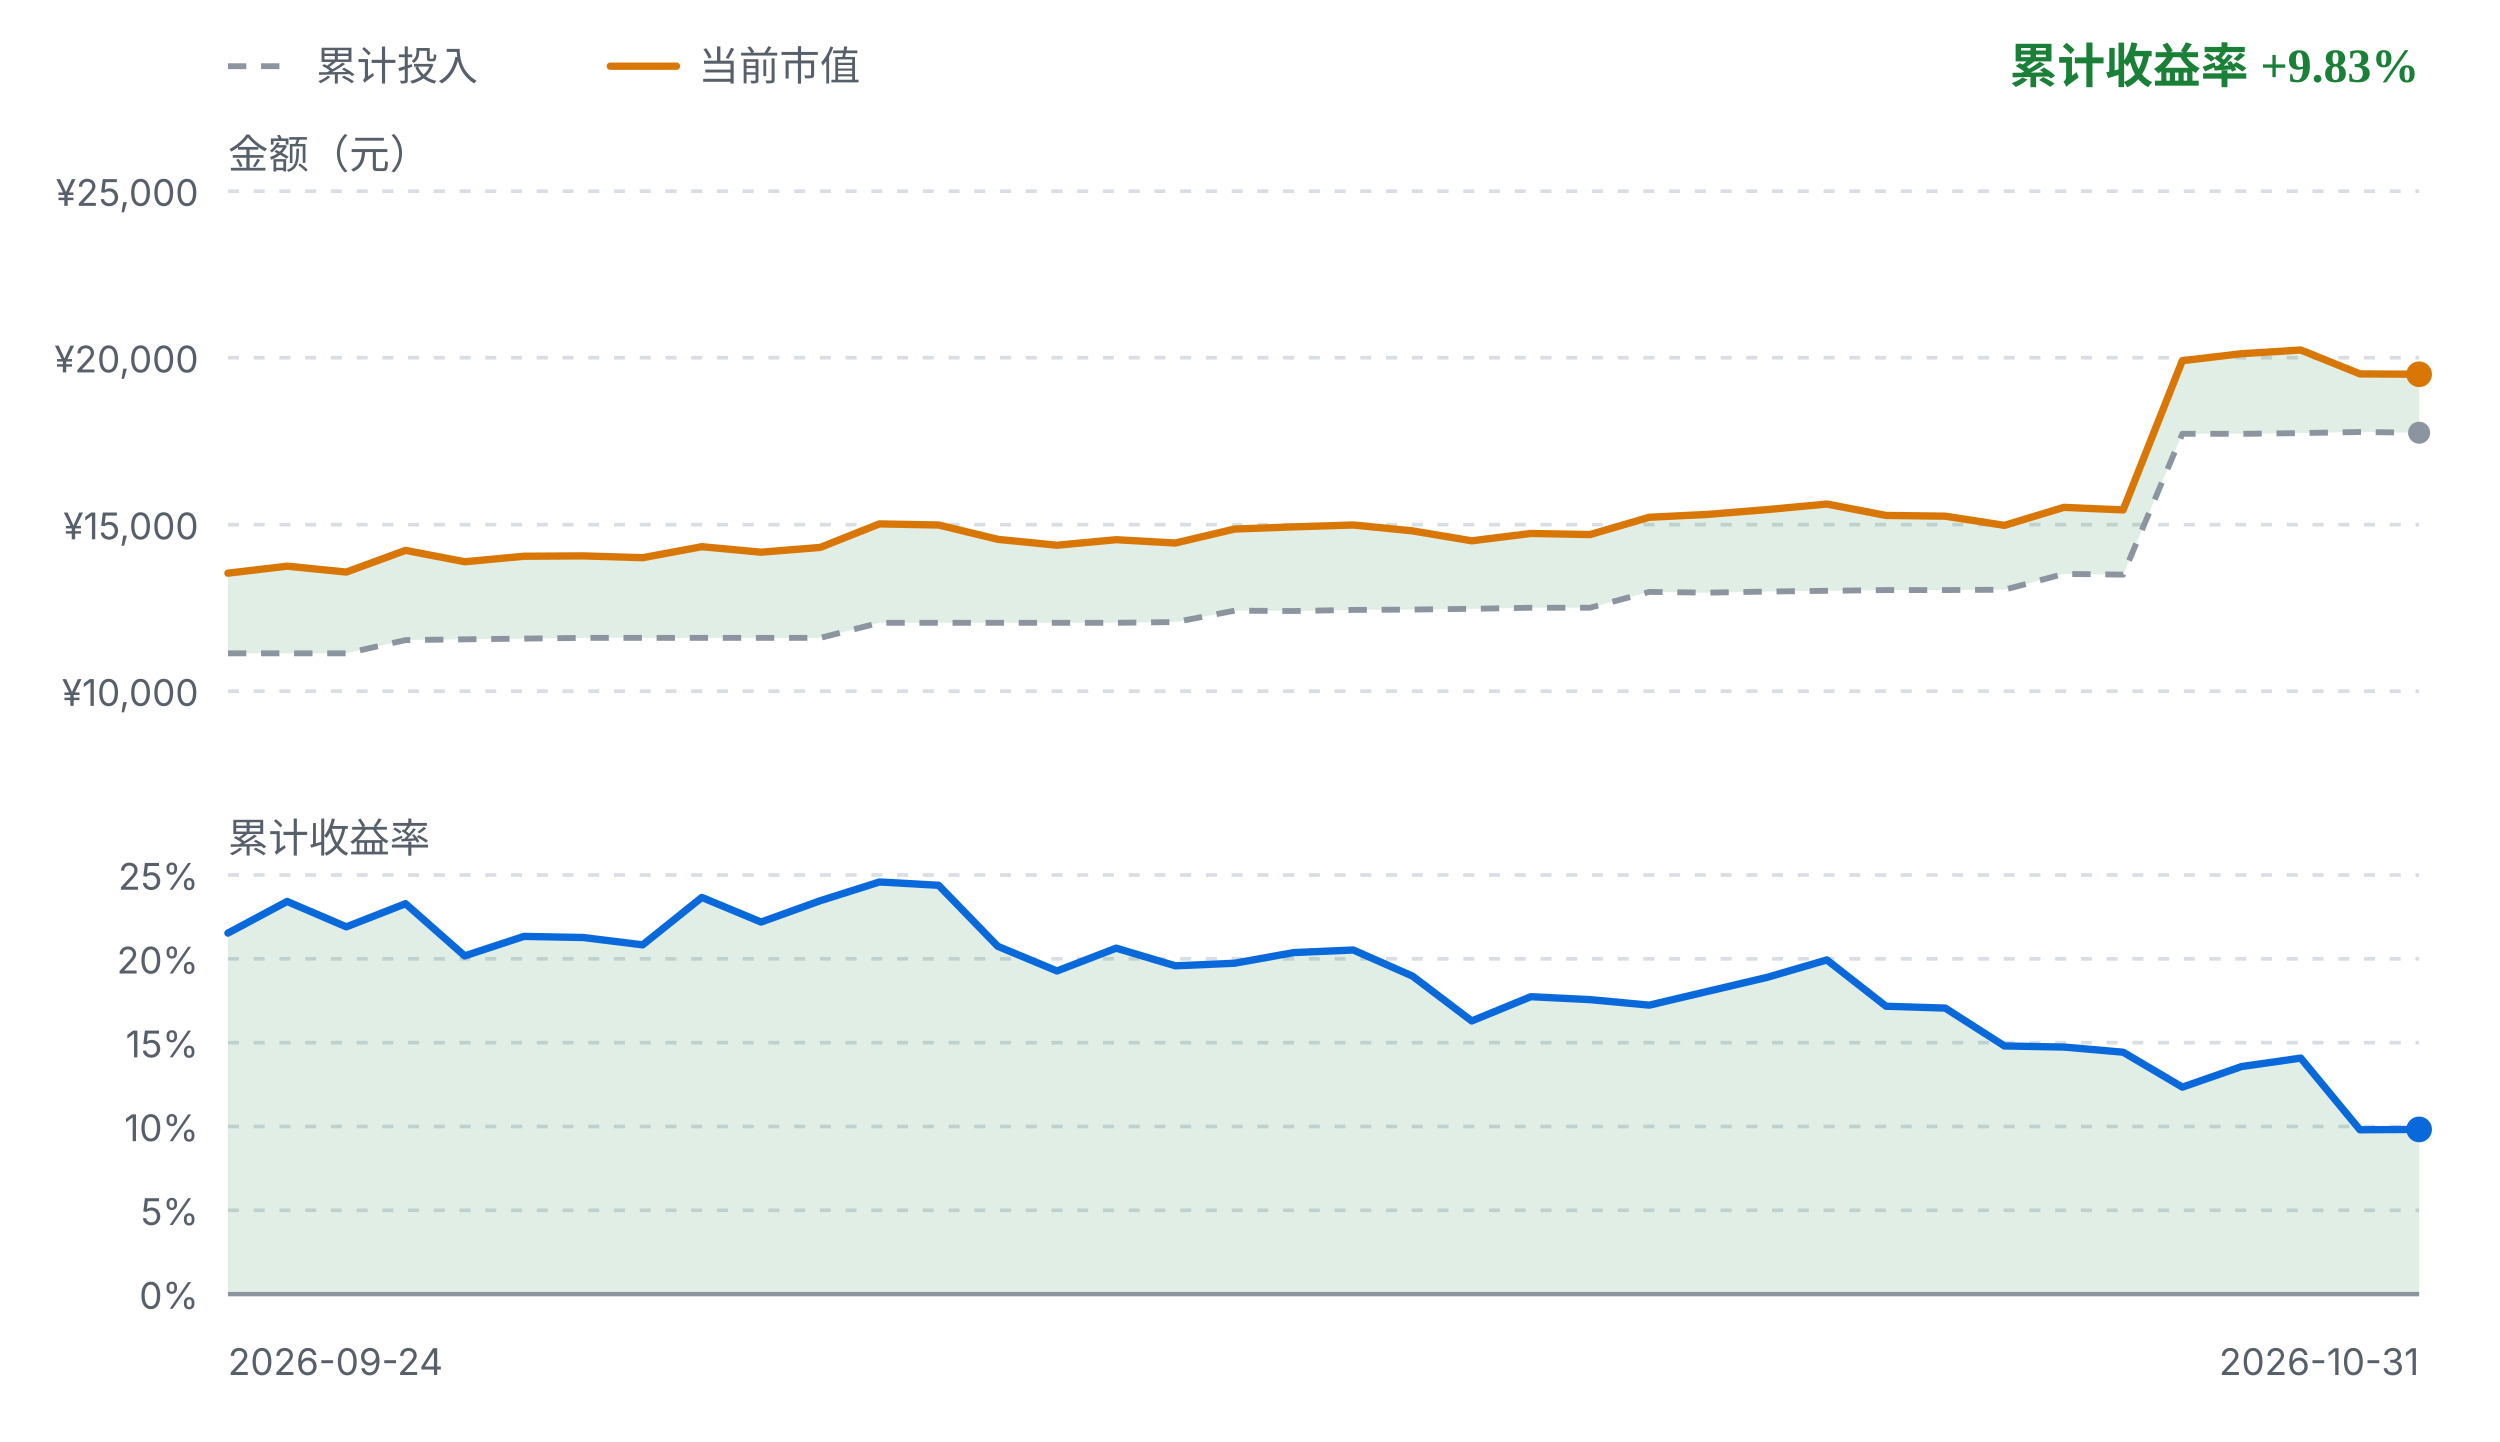
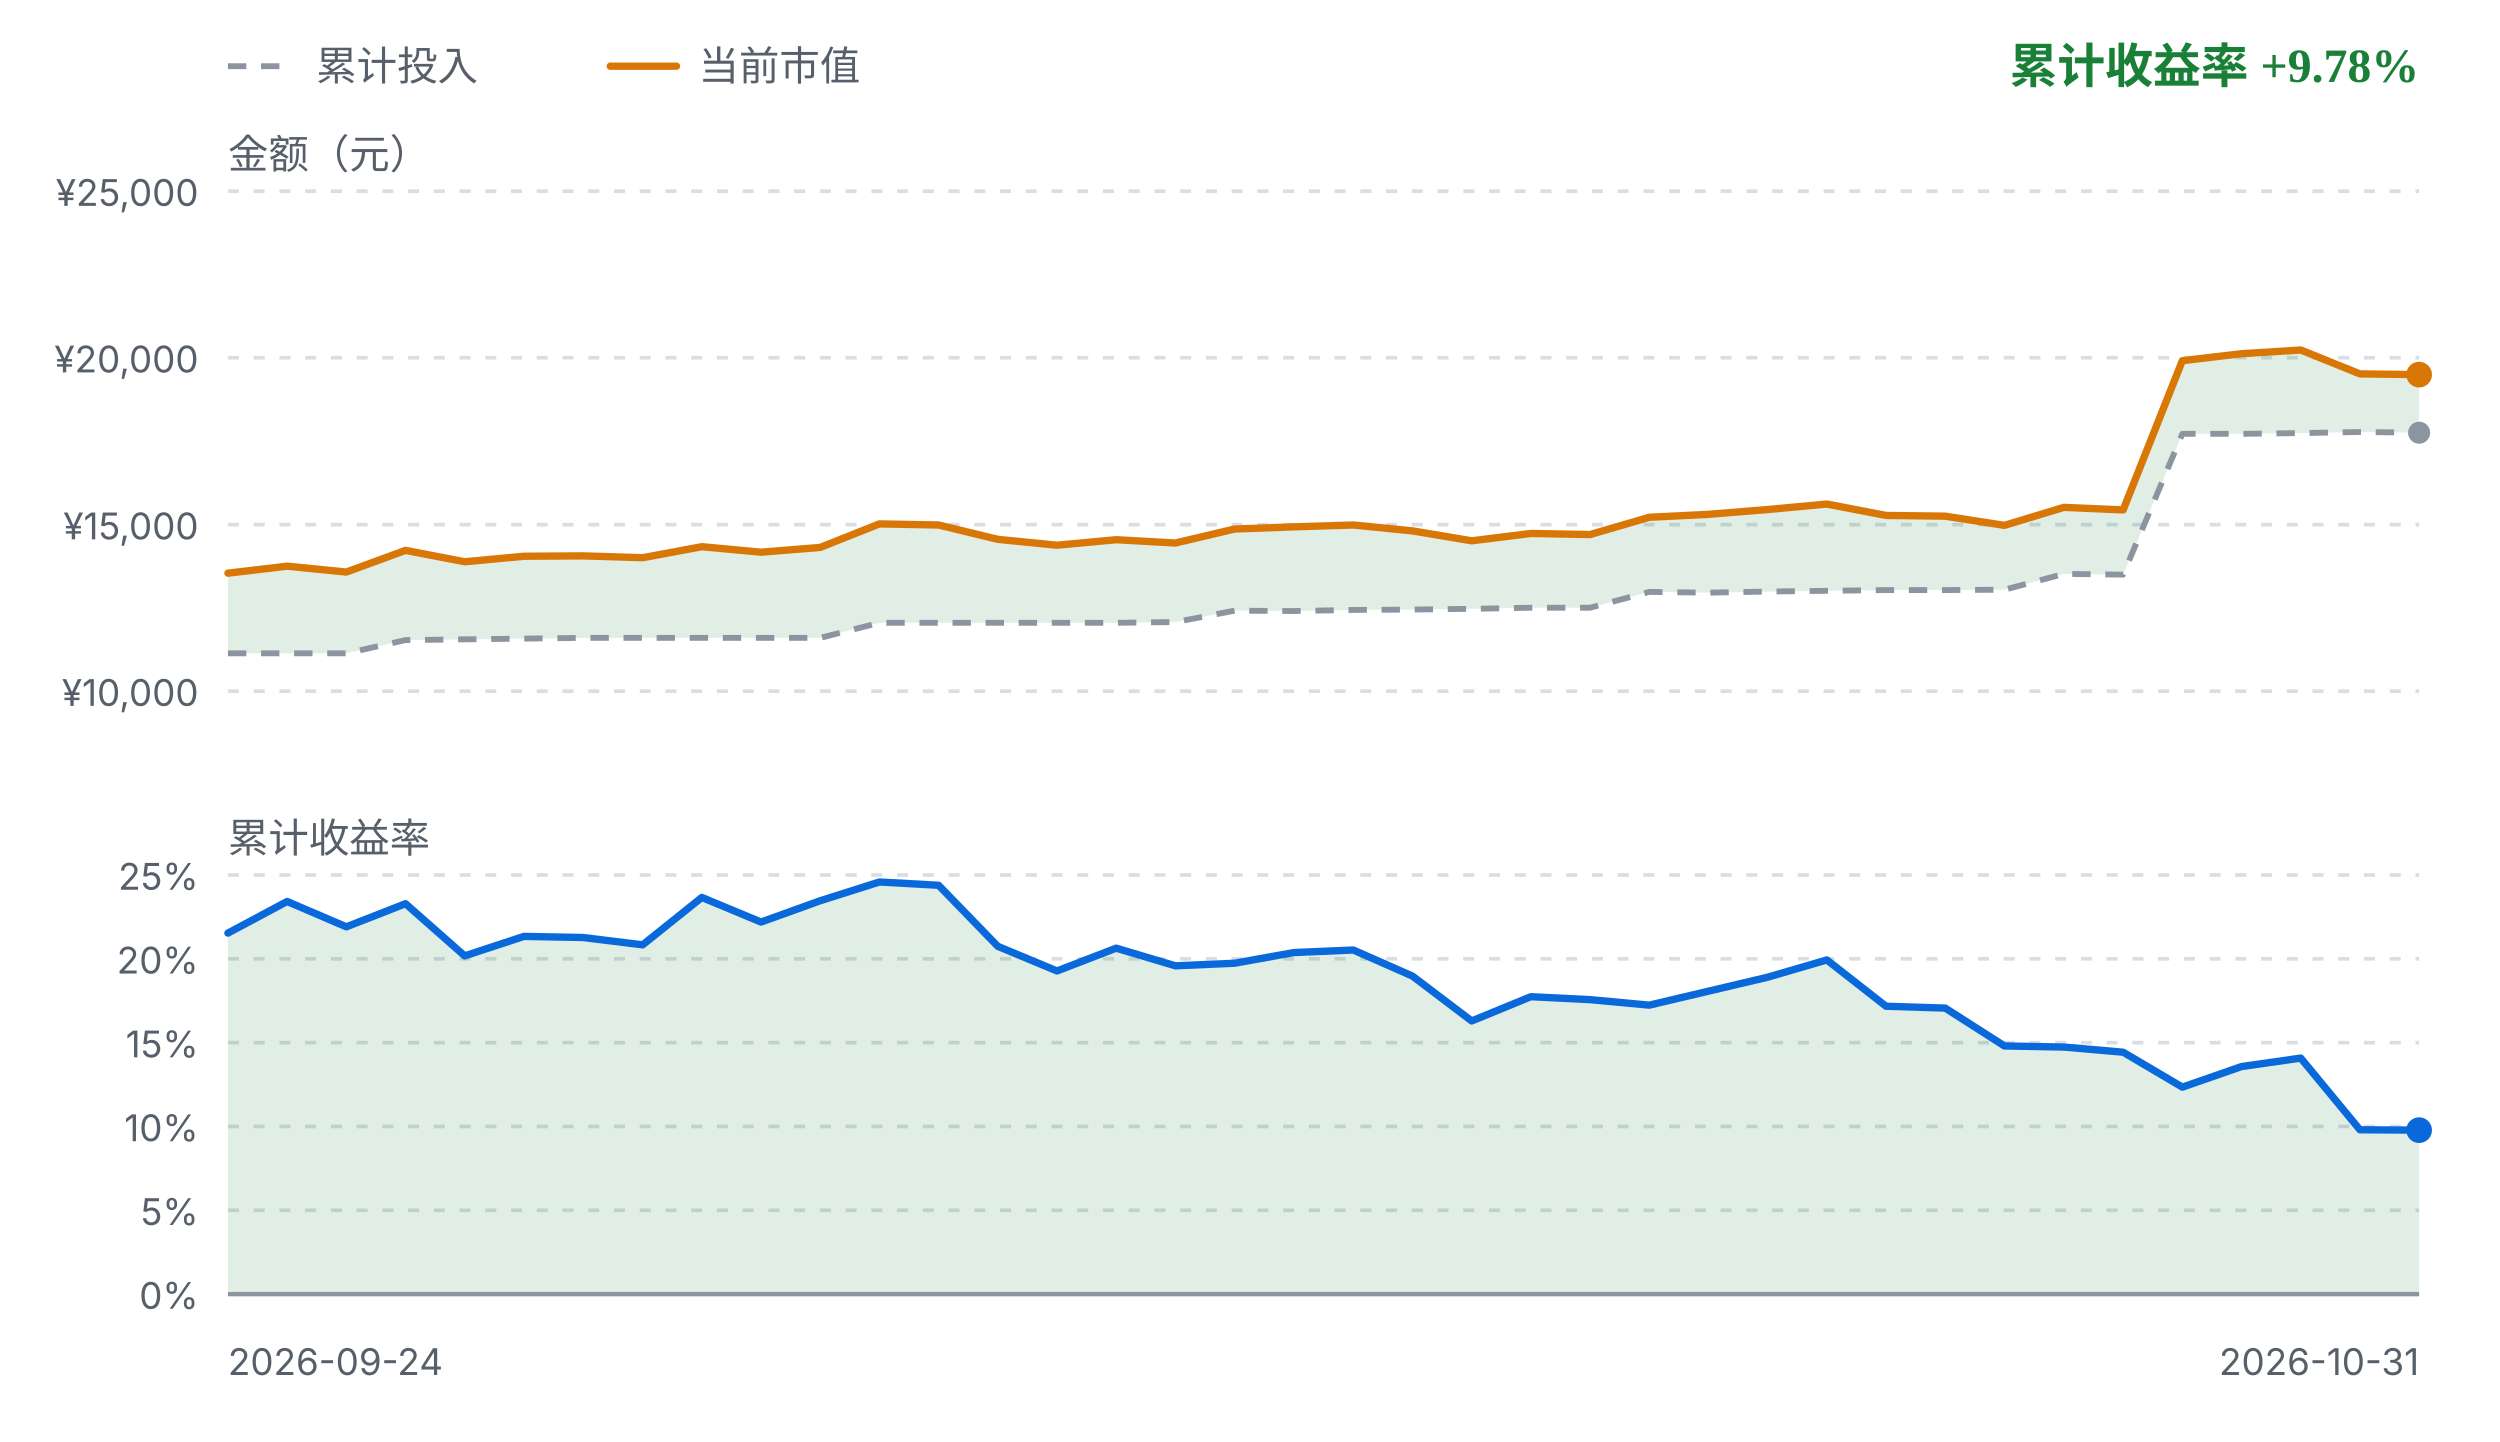
<svg xmlns="http://www.w3.org/2000/svg" viewBox="0 0 680 392" width="680" height="392" role="img" aria-label="FIRE 收益曲线">
  <style>
    .fg { fill: #1f2328; font-family: ui-sans-serif, system-ui, -apple-system, "Segoe UI", sans-serif; }
    .fg-muted { fill: #57606a; font-family: ui-sans-serif, system-ui, -apple-system, "Segoe UI", sans-serif; }
    .grid { stroke: #d8dee4; stroke-width: 1; stroke-dasharray: 3 4; }
    .zero { stroke: #8c959f; stroke-width: 1.2; }
    .basis { fill: none; stroke: #8c959f; stroke-width: 1.6; stroke-dasharray: 5 4; stroke-linejoin: round; }
    .value { fill: none; stroke: #d97706; stroke-width: 2; stroke-linejoin: round; stroke-linecap: round; }
    .rate { fill: none; stroke: #0969da; stroke-width: 2; stroke-linejoin: round; stroke-linecap: round; }
    .gap-up { fill: #1a7f37; fill-opacity: 0.13; }
    .gap-down { fill: #cf222e; fill-opacity: 0.13; }
    .rate-up { fill: #1a7f37; fill-opacity: 0.13; }
    .rate-down { fill: #cf222e; fill-opacity: 0.13; }
    .up { fill: #1a7f37; }
    .down { fill: #cf222e; }
    .dot-value { fill: #d97706; }
    .dot-basis { fill: #8c959f; }
    .dot-rate { fill: #0969da; }
    @media (prefers-color-scheme: dark) {
      .fg { fill: #e6edf3; }
      .fg-muted { fill: #8b949e; }
      .grid { stroke: #30363d; }
      .zero { stroke: #6e7681; }
      .basis { stroke: #6e7681; }
      .value { stroke: #f0b429; }
      .rate { stroke: #58a6ff; }
      .gap-up, .rate-up { fill: #3fb950; fill-opacity: 0.16; }
      .gap-down, .rate-down { fill: #f85149; fill-opacity: 0.16; }
      .up { fill: #3fb950; }
      .down { fill: #f85149; }
      .dot-value { fill: #f0b429; }
      .dot-basis { fill: #6e7681; }
      .dot-rate { fill: #58a6ff; }
    }
  </style>
  <line class="basis" x1="62" y1="18" x2="80" y2="18" />
  <text class="fg-muted" x="86" y="18" font-size="11" dominant-baseline="middle">累计投入</text>
  <line class="value" x1="166" y1="18" x2="184" y2="18" />
  <text class="fg-muted" x="190" y="18" font-size="11" dominant-baseline="middle">当前市值</text>
-   <text class="up" x="658" y="18" text-anchor="end" font-size="13" font-weight="600" dominant-baseline="middle">累计收益率 +9.83%</text>
+   <text class="up" x="658" y="18" text-anchor="end" font-size="13" font-weight="600" dominant-baseline="middle">累计收益率 +9.78%</text>
  <text class="fg-muted" x="62" y="42" font-size="11" dominant-baseline="middle">金额（元）</text>
  <line class="grid" x1="62" y1="52.0" x2="658" y2="52.0" />
  <text class="fg-muted" x="54" y="56.0" text-anchor="end" font-size="10">¥25,000</text>
  <line class="grid" x1="62" y1="97.3" x2="658" y2="97.3" />
  <text class="fg-muted" x="54" y="101.3" text-anchor="end" font-size="10">¥20,000</text>
  <line class="grid" x1="62" y1="142.7" x2="658" y2="142.7" />
  <text class="fg-muted" x="54" y="146.7" text-anchor="end" font-size="10">¥15,000</text>
  <line class="grid" x1="62" y1="188.0" x2="658" y2="188.0" />
  <text class="fg-muted" x="54" y="192.0" text-anchor="end" font-size="10">¥10,000</text>
-   <path d="M62.0,155.9 L78.1,154.0 L94.2,155.6 L110.3,149.7 L126.4,152.8 L142.5,151.3 L158.6,151.2 L174.8,151.7 L190.9,148.7 L207.0,150.2 L223.1,148.9 L239.2,142.5 L255.3,142.8 L271.4,146.7 L287.5,148.3 L303.6,146.8 L319.7,147.7 L335.8,143.9 L351.9,143.3 L368.1,142.8 L384.2,144.4 L400.3,147.1 L416.4,145.1 L432.5,145.4 L448.6,140.7 L464.7,139.9 L480.8,138.6 L496.9,137.1 L513.0,140.2 L529.1,140.4 L545.2,142.9 L561.4,138.0 L577.5,138.7 L593.6,98.1 L609.7,96.2 L625.8,95.2 L641.9,101.7 L658.0,101.8 L658.0,117.7 L641.9,117.5 L625.8,117.8 L609.7,118.0 L593.6,118.0 L577.5,156.3 L561.4,156.1 L545.2,160.4 L529.1,160.5 L513.0,160.5 L496.9,160.7 L480.8,160.9 L464.7,161.2 L448.6,161.0 L432.5,165.3 L416.4,165.3 L400.3,165.6 L384.2,165.8 L368.1,165.9 L351.9,166.2 L335.8,166.1 L319.7,169.2 L303.6,169.4 L287.5,169.4 L271.4,169.4 L255.3,169.4 L239.2,169.4 L223.1,173.5 L207.0,173.5 L190.9,173.5 L174.8,173.5 L158.6,173.5 L142.5,173.7 L126.4,173.9 L110.3,174.1 L94.2,177.7 L78.1,177.7 L62.0,177.7 Z" class="gap-up" />
+   <path d="M62.0,155.9 L78.1,154.0 L94.2,155.6 L110.3,149.7 L126.4,152.8 L142.5,151.3 L158.6,151.2 L174.8,151.7 L190.9,148.7 L207.0,150.2 L223.1,148.9 L239.2,142.5 L255.3,142.8 L271.4,146.7 L287.5,148.3 L303.6,146.8 L319.7,147.7 L335.8,143.9 L351.9,143.3 L368.1,142.8 L384.2,144.4 L400.3,147.1 L416.4,145.1 L432.5,145.4 L448.6,140.7 L464.7,139.9 L480.8,138.6 L496.9,137.1 L513.0,140.2 L529.1,140.4 L545.2,142.9 L561.4,138.0 L577.5,138.7 L593.6,98.1 L609.7,96.2 L625.8,95.2 L641.9,101.7 L658.0,101.9 L658.0,117.7 L641.9,117.5 L625.8,117.8 L609.7,118.0 L593.6,118.0 L577.5,156.3 L561.4,156.1 L545.2,160.4 L529.1,160.5 L513.0,160.5 L496.9,160.7 L480.8,160.9 L464.7,161.2 L448.6,161.0 L432.5,165.3 L416.4,165.3 L400.3,165.6 L384.2,165.8 L368.1,165.9 L351.9,166.2 L335.8,166.1 L319.7,169.2 L303.6,169.4 L287.5,169.4 L271.4,169.4 L255.3,169.4 L239.2,169.4 L223.1,173.5 L207.0,173.5 L190.9,173.5 L174.8,173.5 L158.6,173.5 L142.5,173.7 L126.4,173.9 L110.3,174.1 L94.2,177.7 L78.1,177.7 L62.0,177.7 Z" class="gap-up" />
  <path d="M62.0,177.7 L78.1,177.7 L94.2,177.7 L110.3,174.1 L126.4,173.9 L142.5,173.7 L158.6,173.5 L174.8,173.5 L190.9,173.5 L207.0,173.5 L223.1,173.5 L239.2,169.4 L255.3,169.4 L271.4,169.4 L287.5,169.4 L303.6,169.4 L319.7,169.2 L335.8,166.1 L351.9,166.2 L368.1,165.9 L384.2,165.8 L400.3,165.6 L416.4,165.3 L432.5,165.3 L448.6,161.0 L464.7,161.2 L480.8,160.9 L496.9,160.7 L513.0,160.5 L529.1,160.5 L545.2,160.4 L561.4,156.1 L577.5,156.3 L593.6,118.0 L609.7,118.0 L625.8,117.8 L641.9,117.5 L658.0,117.7" class="basis" />
-   <path d="M62.0,155.9 L78.1,154.0 L94.2,155.6 L110.3,149.7 L126.4,152.8 L142.5,151.3 L158.6,151.2 L174.8,151.7 L190.9,148.7 L207.0,150.2 L223.1,148.9 L239.2,142.5 L255.3,142.8 L271.4,146.7 L287.5,148.3 L303.6,146.8 L319.7,147.7 L335.8,143.9 L351.9,143.3 L368.1,142.8 L384.2,144.4 L400.3,147.1 L416.4,145.1 L432.5,145.4 L448.6,140.7 L464.7,139.9 L480.8,138.6 L496.9,137.1 L513.0,140.2 L529.1,140.4 L545.2,142.9 L561.4,138.0 L577.5,138.7 L593.6,98.1 L609.7,96.2 L625.8,95.2 L641.9,101.7 L658.0,101.8" class="value" />
+   <path d="M62.0,155.9 L78.1,154.0 L94.2,155.6 L110.3,149.7 L126.4,152.8 L142.5,151.3 L158.6,151.2 L174.8,151.7 L190.9,148.7 L207.0,150.2 L223.1,148.9 L239.2,142.5 L255.3,142.8 L271.4,146.7 L287.5,148.3 L303.6,146.8 L319.7,147.7 L335.8,143.9 L351.9,143.3 L368.1,142.8 L384.2,144.4 L400.3,147.1 L416.4,145.1 L432.5,145.4 L448.6,140.7 L464.7,139.9 L480.8,138.6 L496.9,137.1 L513.0,140.2 L529.1,140.4 L545.2,142.9 L561.4,138.0 L577.5,138.7 L593.6,98.1 L609.7,96.2 L625.8,95.2 L641.9,101.7 L658.0,101.9" class="value" />
  <circle class="dot-basis" cx="658.0" cy="117.7" r="3" />
-   <circle class="dot-value" cx="658.0" cy="101.8" r="3.5" />
+   <circle class="dot-value" cx="658.0" cy="101.9" r="3.5" />
  <text class="fg-muted" x="62" y="228" font-size="11" dominant-baseline="middle">累计收益率</text>
  <line class="grid" x1="62" y1="238.0" x2="658" y2="238.0" />
  <text class="fg-muted" x="54" y="242.0" text-anchor="end" font-size="10">25%</text>
  <line class="grid" x1="62" y1="260.8" x2="658" y2="260.8" />
  <text class="fg-muted" x="54" y="264.8" text-anchor="end" font-size="10">20%</text>
  <line class="grid" x1="62" y1="283.6" x2="658" y2="283.6" />
  <text class="fg-muted" x="54" y="287.6" text-anchor="end" font-size="10">15%</text>
  <line class="grid" x1="62" y1="306.4" x2="658" y2="306.4" />
  <text class="fg-muted" x="54" y="310.4" text-anchor="end" font-size="10">10%</text>
  <line class="grid" x1="62" y1="329.2" x2="658" y2="329.2" />
  <text class="fg-muted" x="54" y="333.2" text-anchor="end" font-size="10">5%</text>
  <line class="grid" x1="62" y1="352.0" x2="658" y2="352.0" />
  <text class="fg-muted" x="54" y="356.0" text-anchor="end" font-size="10">0%</text>
-   <path d="M62.0,253.8 L78.1,245.2 L94.2,252.1 L110.3,245.8 L126.4,260.0 L142.5,254.7 L158.6,255.0 L174.8,257.0 L190.9,244.1 L207.0,250.8 L223.1,245.0 L239.2,239.9 L255.3,240.8 L271.4,257.4 L287.5,264.1 L303.6,257.9 L319.7,262.7 L335.8,262.0 L351.9,259.1 L368.1,258.4 L384.2,265.5 L400.3,277.7 L416.4,271.1 L432.5,271.9 L448.6,273.4 L464.7,269.6 L480.8,265.8 L496.9,261.1 L513.0,273.7 L529.1,274.2 L545.2,284.5 L561.4,284.8 L577.5,286.2 L593.6,295.7 L609.7,290.1 L625.8,287.8 L641.9,307.3 L658.0,307.2 L658.0,352.0 L62.0,352.0 Z" class="rate-up" />
+   <path d="M62.0,253.8 L78.1,245.2 L94.2,252.1 L110.3,245.8 L126.4,260.0 L142.5,254.7 L158.6,255.0 L174.8,257.0 L190.9,244.1 L207.0,250.8 L223.1,245.0 L239.2,239.9 L255.3,240.8 L271.4,257.4 L287.5,264.1 L303.6,257.9 L319.7,262.7 L335.8,262.0 L351.9,259.1 L368.1,258.4 L384.2,265.5 L400.3,277.7 L416.4,271.1 L432.5,271.9 L448.6,273.4 L464.7,269.6 L480.8,265.8 L496.9,261.1 L513.0,273.7 L529.1,274.2 L545.2,284.5 L561.4,284.8 L577.5,286.2 L593.6,295.7 L609.7,290.1 L625.8,287.8 L641.9,307.3 L658.0,307.4 L658.0,352.0 L62.0,352.0 Z" class="rate-up" />
  <line class="zero" x1="62" y1="352.0" x2="658" y2="352.0" />
-   <path d="M62.0,253.8 L78.1,245.2 L94.2,252.1 L110.3,245.8 L126.4,260.0 L142.5,254.7 L158.6,255.0 L174.8,257.0 L190.9,244.1 L207.0,250.8 L223.1,245.0 L239.2,239.9 L255.3,240.8 L271.4,257.4 L287.5,264.1 L303.6,257.9 L319.7,262.7 L335.8,262.0 L351.9,259.1 L368.1,258.4 L384.2,265.5 L400.3,277.7 L416.4,271.1 L432.5,271.9 L448.6,273.4 L464.7,269.6 L480.8,265.8 L496.9,261.1 L513.0,273.7 L529.1,274.2 L545.2,284.5 L561.4,284.8 L577.5,286.2 L593.6,295.7 L609.7,290.1 L625.8,287.8 L641.9,307.3 L658.0,307.2" class="rate" />
-   <circle class="dot-rate" cx="658.0" cy="307.2" r="3.5" />
+   <path d="M62.0,253.8 L78.1,245.2 L94.2,252.1 L110.3,245.8 L126.4,260.0 L142.5,254.7 L158.6,255.0 L174.8,257.0 L190.9,244.1 L207.0,250.8 L223.1,245.0 L239.2,239.9 L255.3,240.8 L271.4,257.4 L287.5,264.1 L303.6,257.9 L319.7,262.7 L335.8,262.0 L351.9,259.1 L368.1,258.4 L384.2,265.5 L400.3,277.7 L416.4,271.1 L432.5,271.9 L448.6,273.4 L464.7,269.6 L480.8,265.8 L496.9,261.1 L513.0,273.7 L529.1,274.2 L545.2,284.5 L561.4,284.8 L577.5,286.2 L593.6,295.7 L609.7,290.1 L625.8,287.8 L641.9,307.3 L658.0,307.4" class="rate" />
+   <circle class="dot-rate" cx="658.0" cy="307.4" r="3.5" />
  <text class="fg-muted" x="62" y="374" font-size="10">2026-09-24</text>
  <text class="fg-muted" x="658" y="374" text-anchor="end" font-size="10">2026-10-31</text>
</svg>
